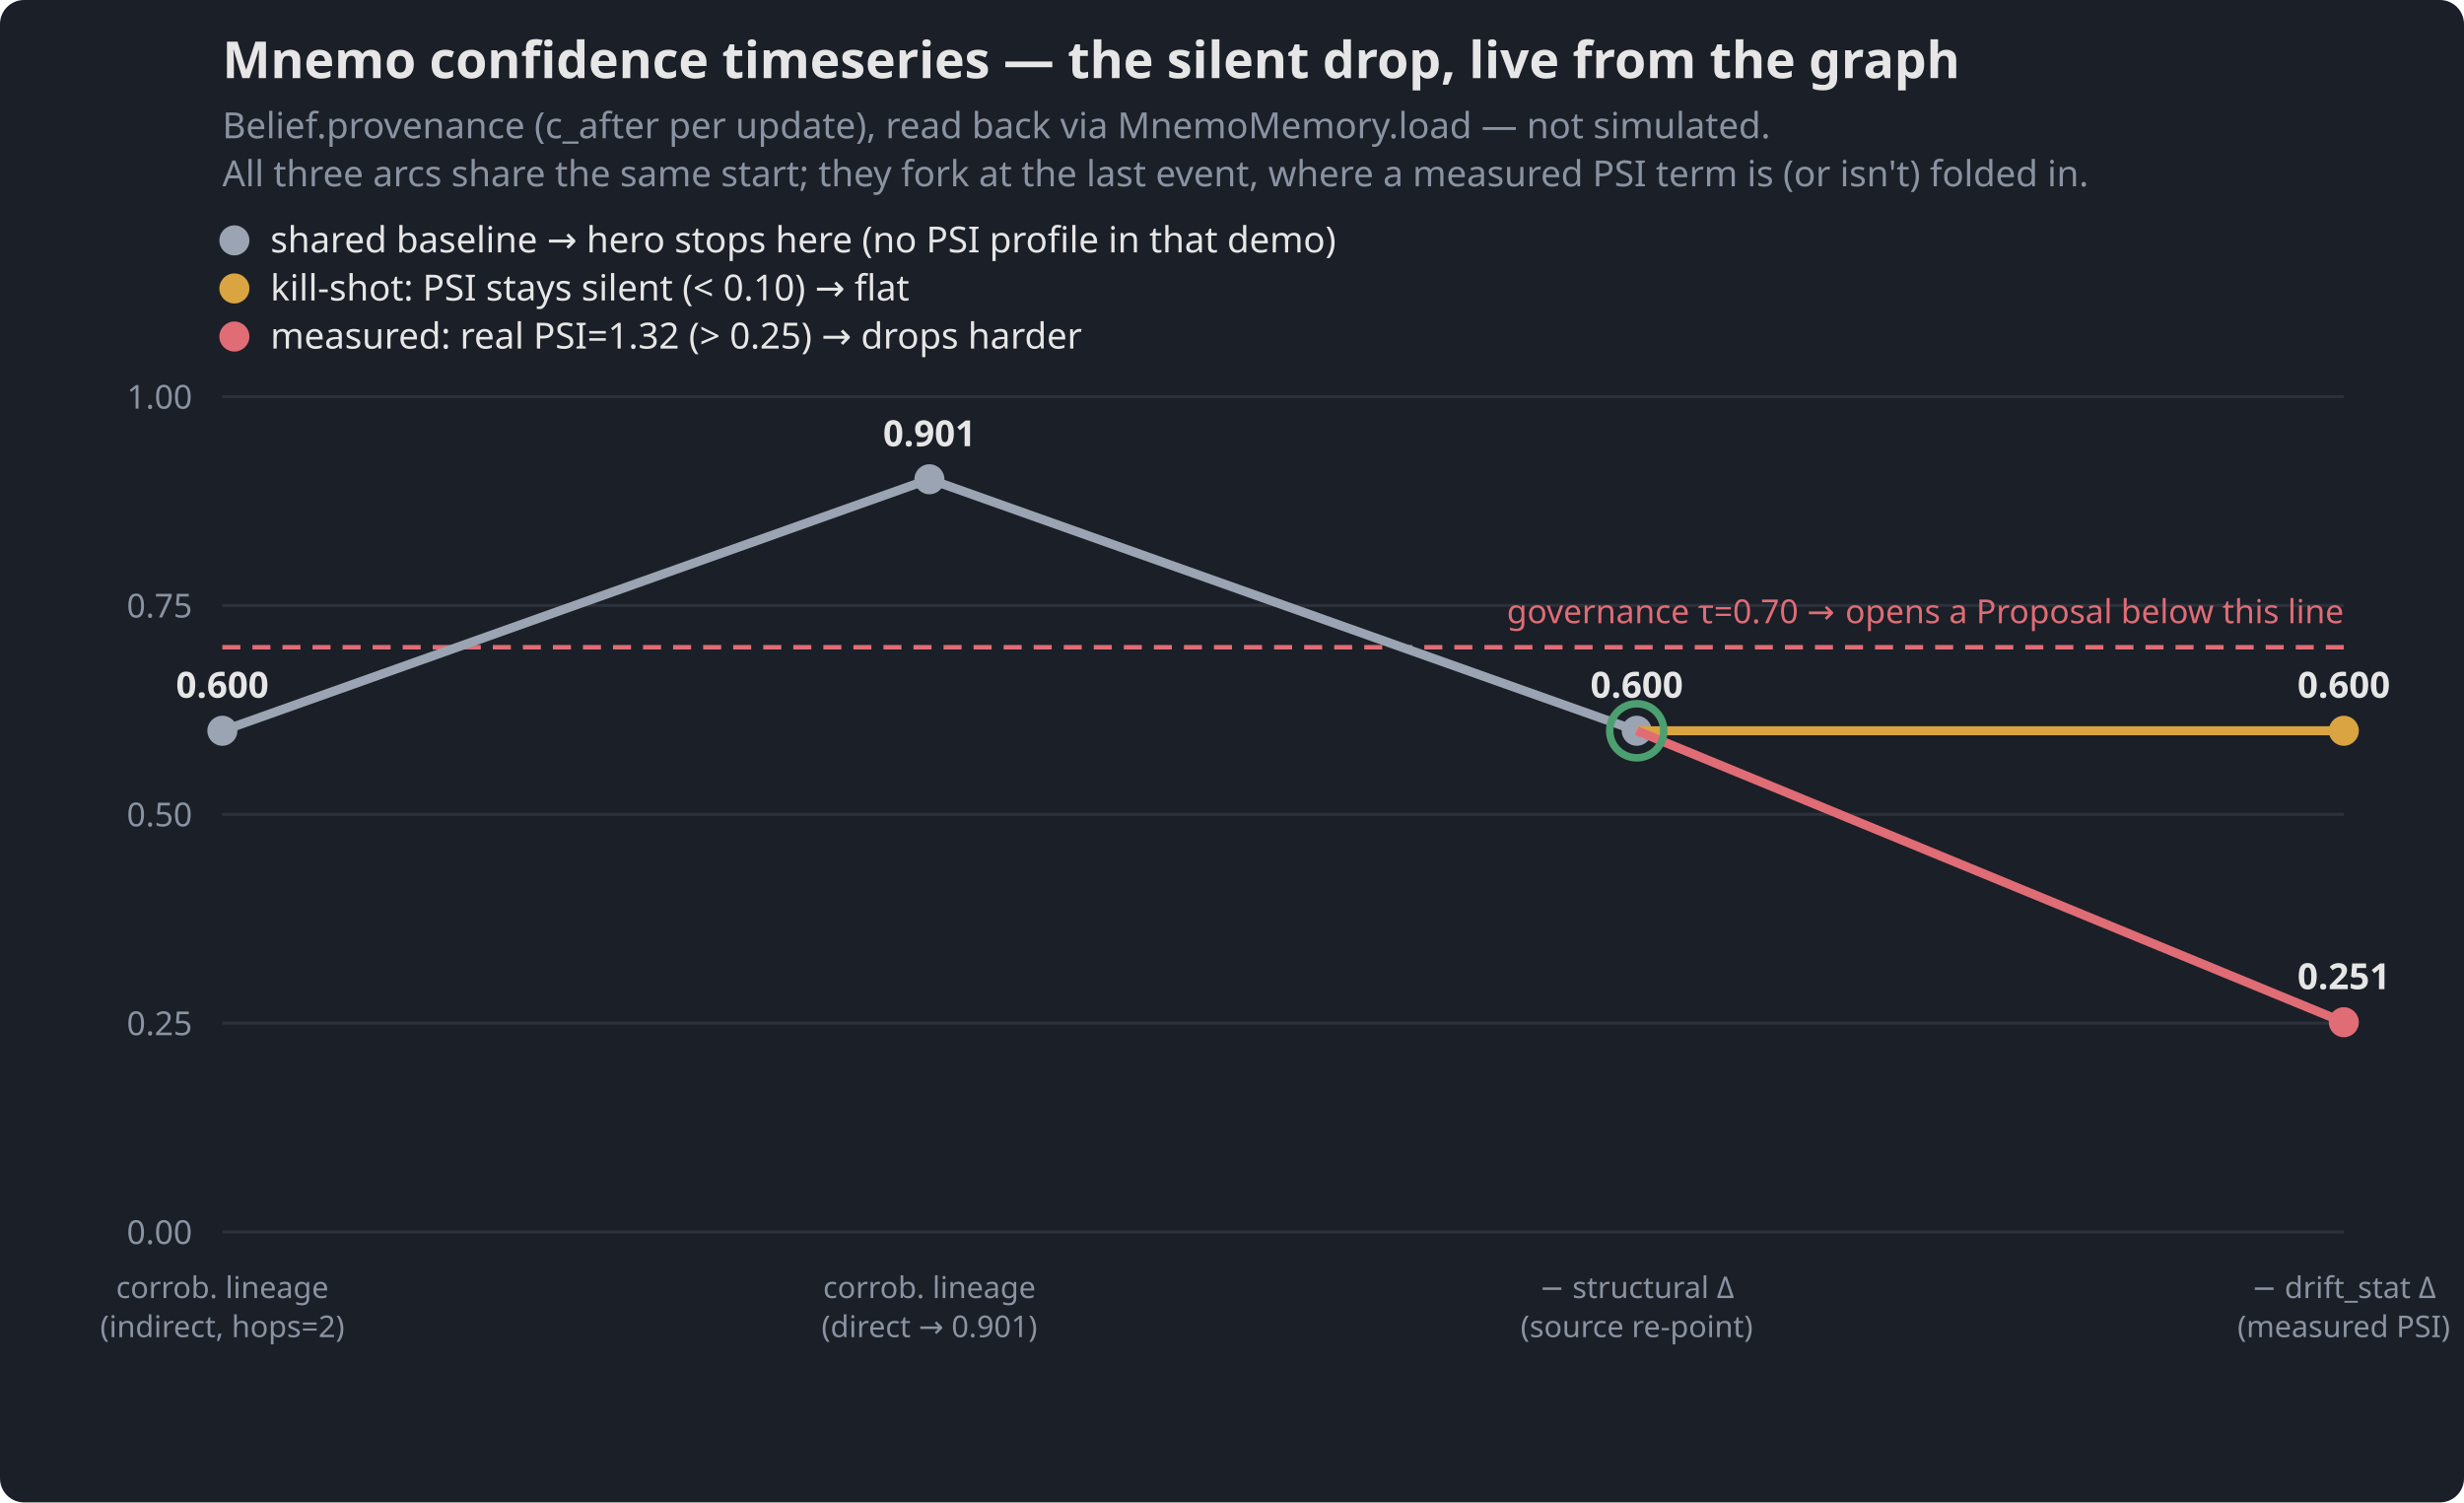
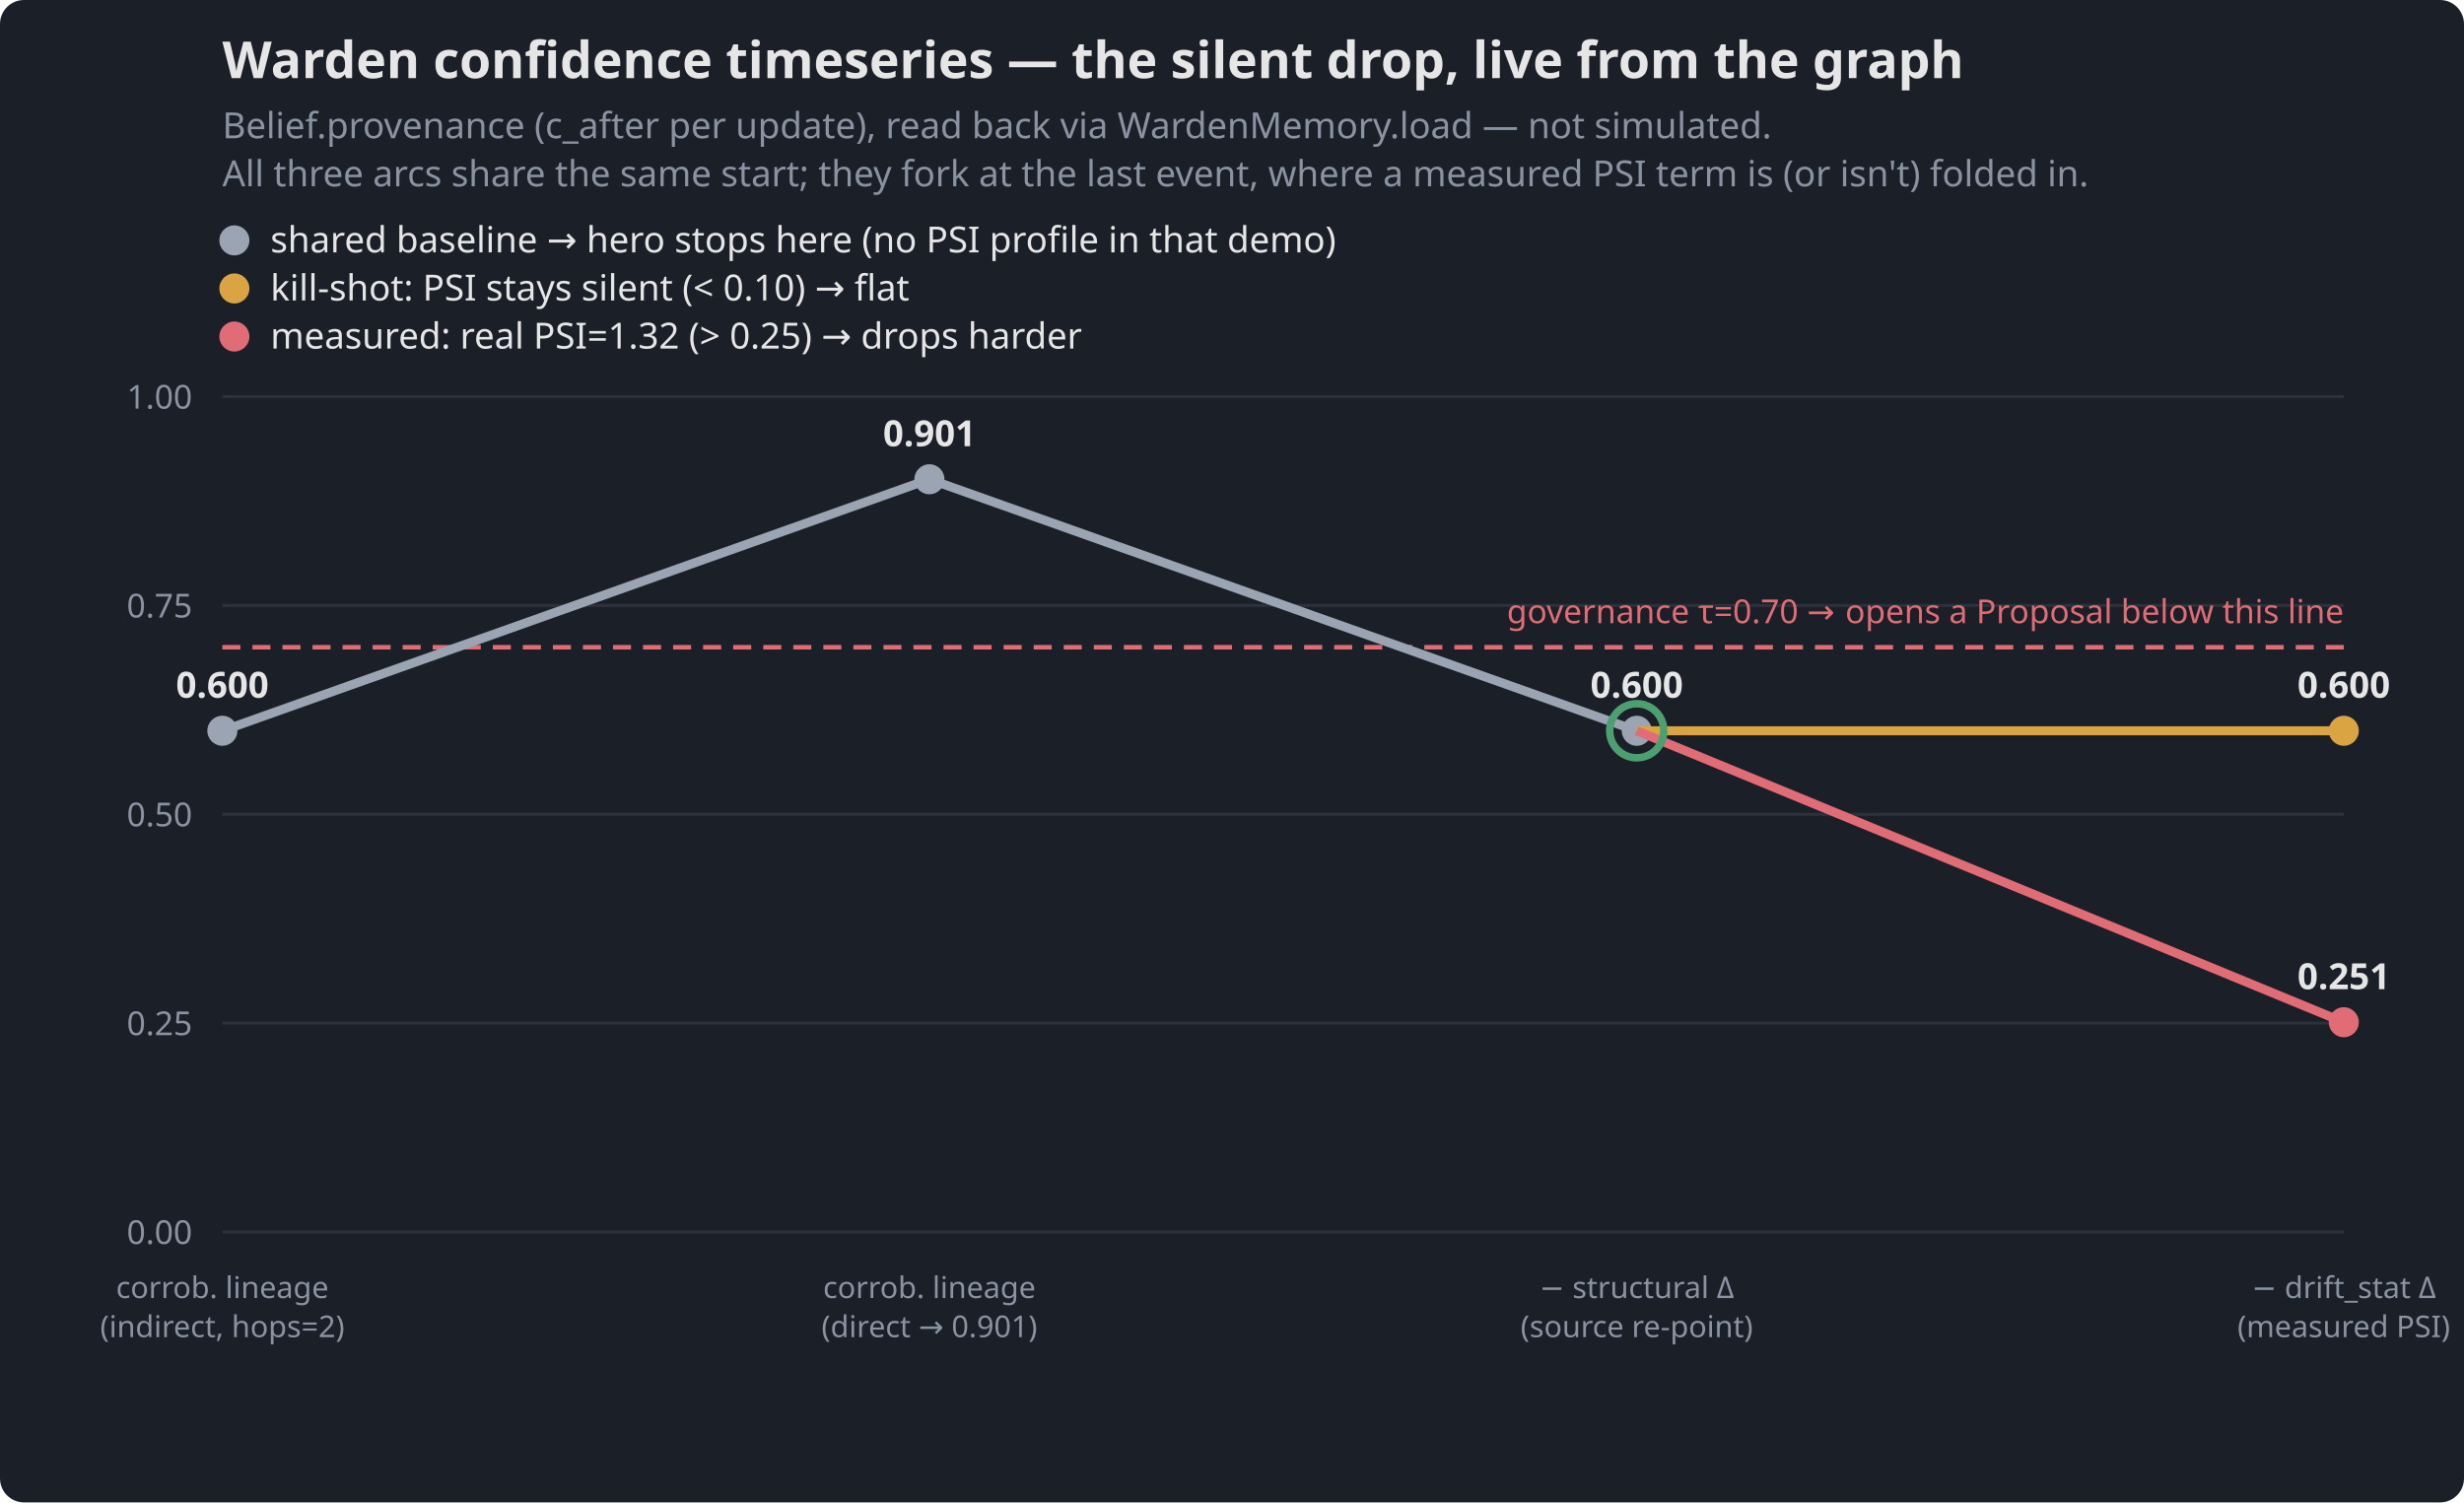
<svg xmlns="http://www.w3.org/2000/svg" viewBox="0 0 820 500" font-family="sans-serif">
  <rect width="820" height="500" fill="#1b1f27" rx="8" />
-   <text x="74" y="26" font-size="17" font-weight="bold" fill="#e6e6e6">Mnemo confidence timeseries — the silent drop, live from the graph</text>
-   <text x="74" y="46" font-size="12" fill="#8a93a2">Belief.provenance (c_after per update), read back via MnemoMemory.load — not simulated.</text>
+   <text x="74" y="26" font-size="17" font-weight="bold" fill="#e6e6e6">Warden confidence timeseries — the silent drop, live from the graph</text>
+   <text x="74" y="46" font-size="12" fill="#8a93a2">Belief.provenance (c_after per update), read back via WardenMemory.load — not simulated.</text>
  <text x="74" y="62" font-size="12" fill="#8a93a2">All three arcs share the same start; they fork at the last event, where a measured PSI term is (or isn't) folded in.</text>
  <circle cx="78" cy="80" r="5" fill="#9aa4b2" />
  <text x="90" y="84" font-size="12" fill="#e6e6e6">shared baseline → hero stops here (no PSI profile in that demo)</text>
  <circle cx="78" cy="96" r="5" fill="#d9a441" />
  <text x="90" y="100" font-size="12" fill="#e6e6e6">kill-shot: PSI stays silent (&lt; 0.10) → flat</text>
  <circle cx="78" cy="112" r="5" fill="#e06c75" />
  <text x="90" y="116" font-size="12" fill="#e6e6e6">measured: real PSI=1.32 (&gt; 0.25) → drops harder</text>
  <line x1="74" y1="410.0" x2="780" y2="410.0" stroke="#2c313c" stroke-width="1" />
  <text x="64" y="414.0" text-anchor="end" font-size="11" fill="#8a93a2">0.00</text>
  <line x1="74" y1="340.5" x2="780" y2="340.5" stroke="#2c313c" stroke-width="1" />
  <text x="64" y="344.5" text-anchor="end" font-size="11" fill="#8a93a2">0.25</text>
  <line x1="74" y1="271.0" x2="780" y2="271.0" stroke="#2c313c" stroke-width="1" />
  <text x="64" y="275.0" text-anchor="end" font-size="11" fill="#8a93a2">0.50</text>
  <line x1="74" y1="201.5" x2="780" y2="201.5" stroke="#2c313c" stroke-width="1" />
  <text x="64" y="205.5" text-anchor="end" font-size="11" fill="#8a93a2">0.75</text>
  <line x1="74" y1="132.0" x2="780" y2="132.0" stroke="#2c313c" stroke-width="1" />
  <text x="64" y="136.0" text-anchor="end" font-size="11" fill="#8a93a2">1.00</text>
  <line x1="74" y1="215.4" x2="780" y2="215.4" stroke="#e06c75" stroke-width="1.5" stroke-dasharray="6,4" />
  <text x="780" y="207.4" text-anchor="end" font-size="11" fill="#e06c75">governance τ=0.70 → opens a Proposal below this line</text>
  <text x="74.0" y="432.0" text-anchor="middle" font-size="10" fill="#8a93a2">corrob. lineage</text>
  <text x="74.0" y="445.0" text-anchor="middle" font-size="10" fill="#8a93a2">(indirect, hops=2)</text>
  <text x="309.3" y="432.0" text-anchor="middle" font-size="10" fill="#8a93a2">corrob. lineage</text>
  <text x="309.3" y="445.0" text-anchor="middle" font-size="10" fill="#8a93a2">(direct → 0.901)</text>
  <text x="544.7" y="432.0" text-anchor="middle" font-size="10" fill="#8a93a2">− structural Δ</text>
  <text x="544.7" y="445.0" text-anchor="middle" font-size="10" fill="#8a93a2">(source re-point)</text>
  <text x="780.0" y="432.0" text-anchor="middle" font-size="10" fill="#8a93a2">− drift_stat Δ</text>
  <text x="780.0" y="445.0" text-anchor="middle" font-size="10" fill="#8a93a2">(measured PSI)</text>
  <polyline points="74.0,243.2 309.3,159.5 544.7,243.2" fill="none" stroke="#9aa4b2" stroke-width="3" />
  <circle cx="74.0" cy="243.2" r="5" fill="#9aa4b2" />
  <text x="74.0" y="232.2" text-anchor="middle" font-size="12" font-weight="bold" fill="#e6e6e6">0.600</text>
  <circle cx="309.3" cy="159.5" r="5" fill="#9aa4b2" />
  <text x="309.3" y="148.5" text-anchor="middle" font-size="12" font-weight="bold" fill="#e6e6e6">0.901</text>
  <circle cx="544.7" cy="243.2" r="5" fill="#9aa4b2" />
  <text x="544.7" y="232.2" text-anchor="middle" font-size="12" font-weight="bold" fill="#e6e6e6">0.600</text>
  <polyline points="544.7,243.2 780.0,243.2" fill="none" stroke="#d9a441" stroke-width="3" />
  <circle cx="780.0" cy="243.2" r="5" fill="#d9a441" />
  <text x="780.0" y="232.2" text-anchor="middle" font-size="12" font-weight="bold" fill="#e6e6e6">0.600</text>
  <polyline points="544.7,243.2 780.0,340.2" fill="none" stroke="#e06c75" stroke-width="3" />
  <circle cx="780.0" cy="340.2" r="5" fill="#e06c75" />
  <text x="780.0" y="329.2" text-anchor="middle" font-size="12" font-weight="bold" fill="#e6e6e6">0.251</text>
  <circle cx="544.7" cy="243.2" r="9" fill="none" stroke="#4c9f70" stroke-width="2.5" />
</svg>
